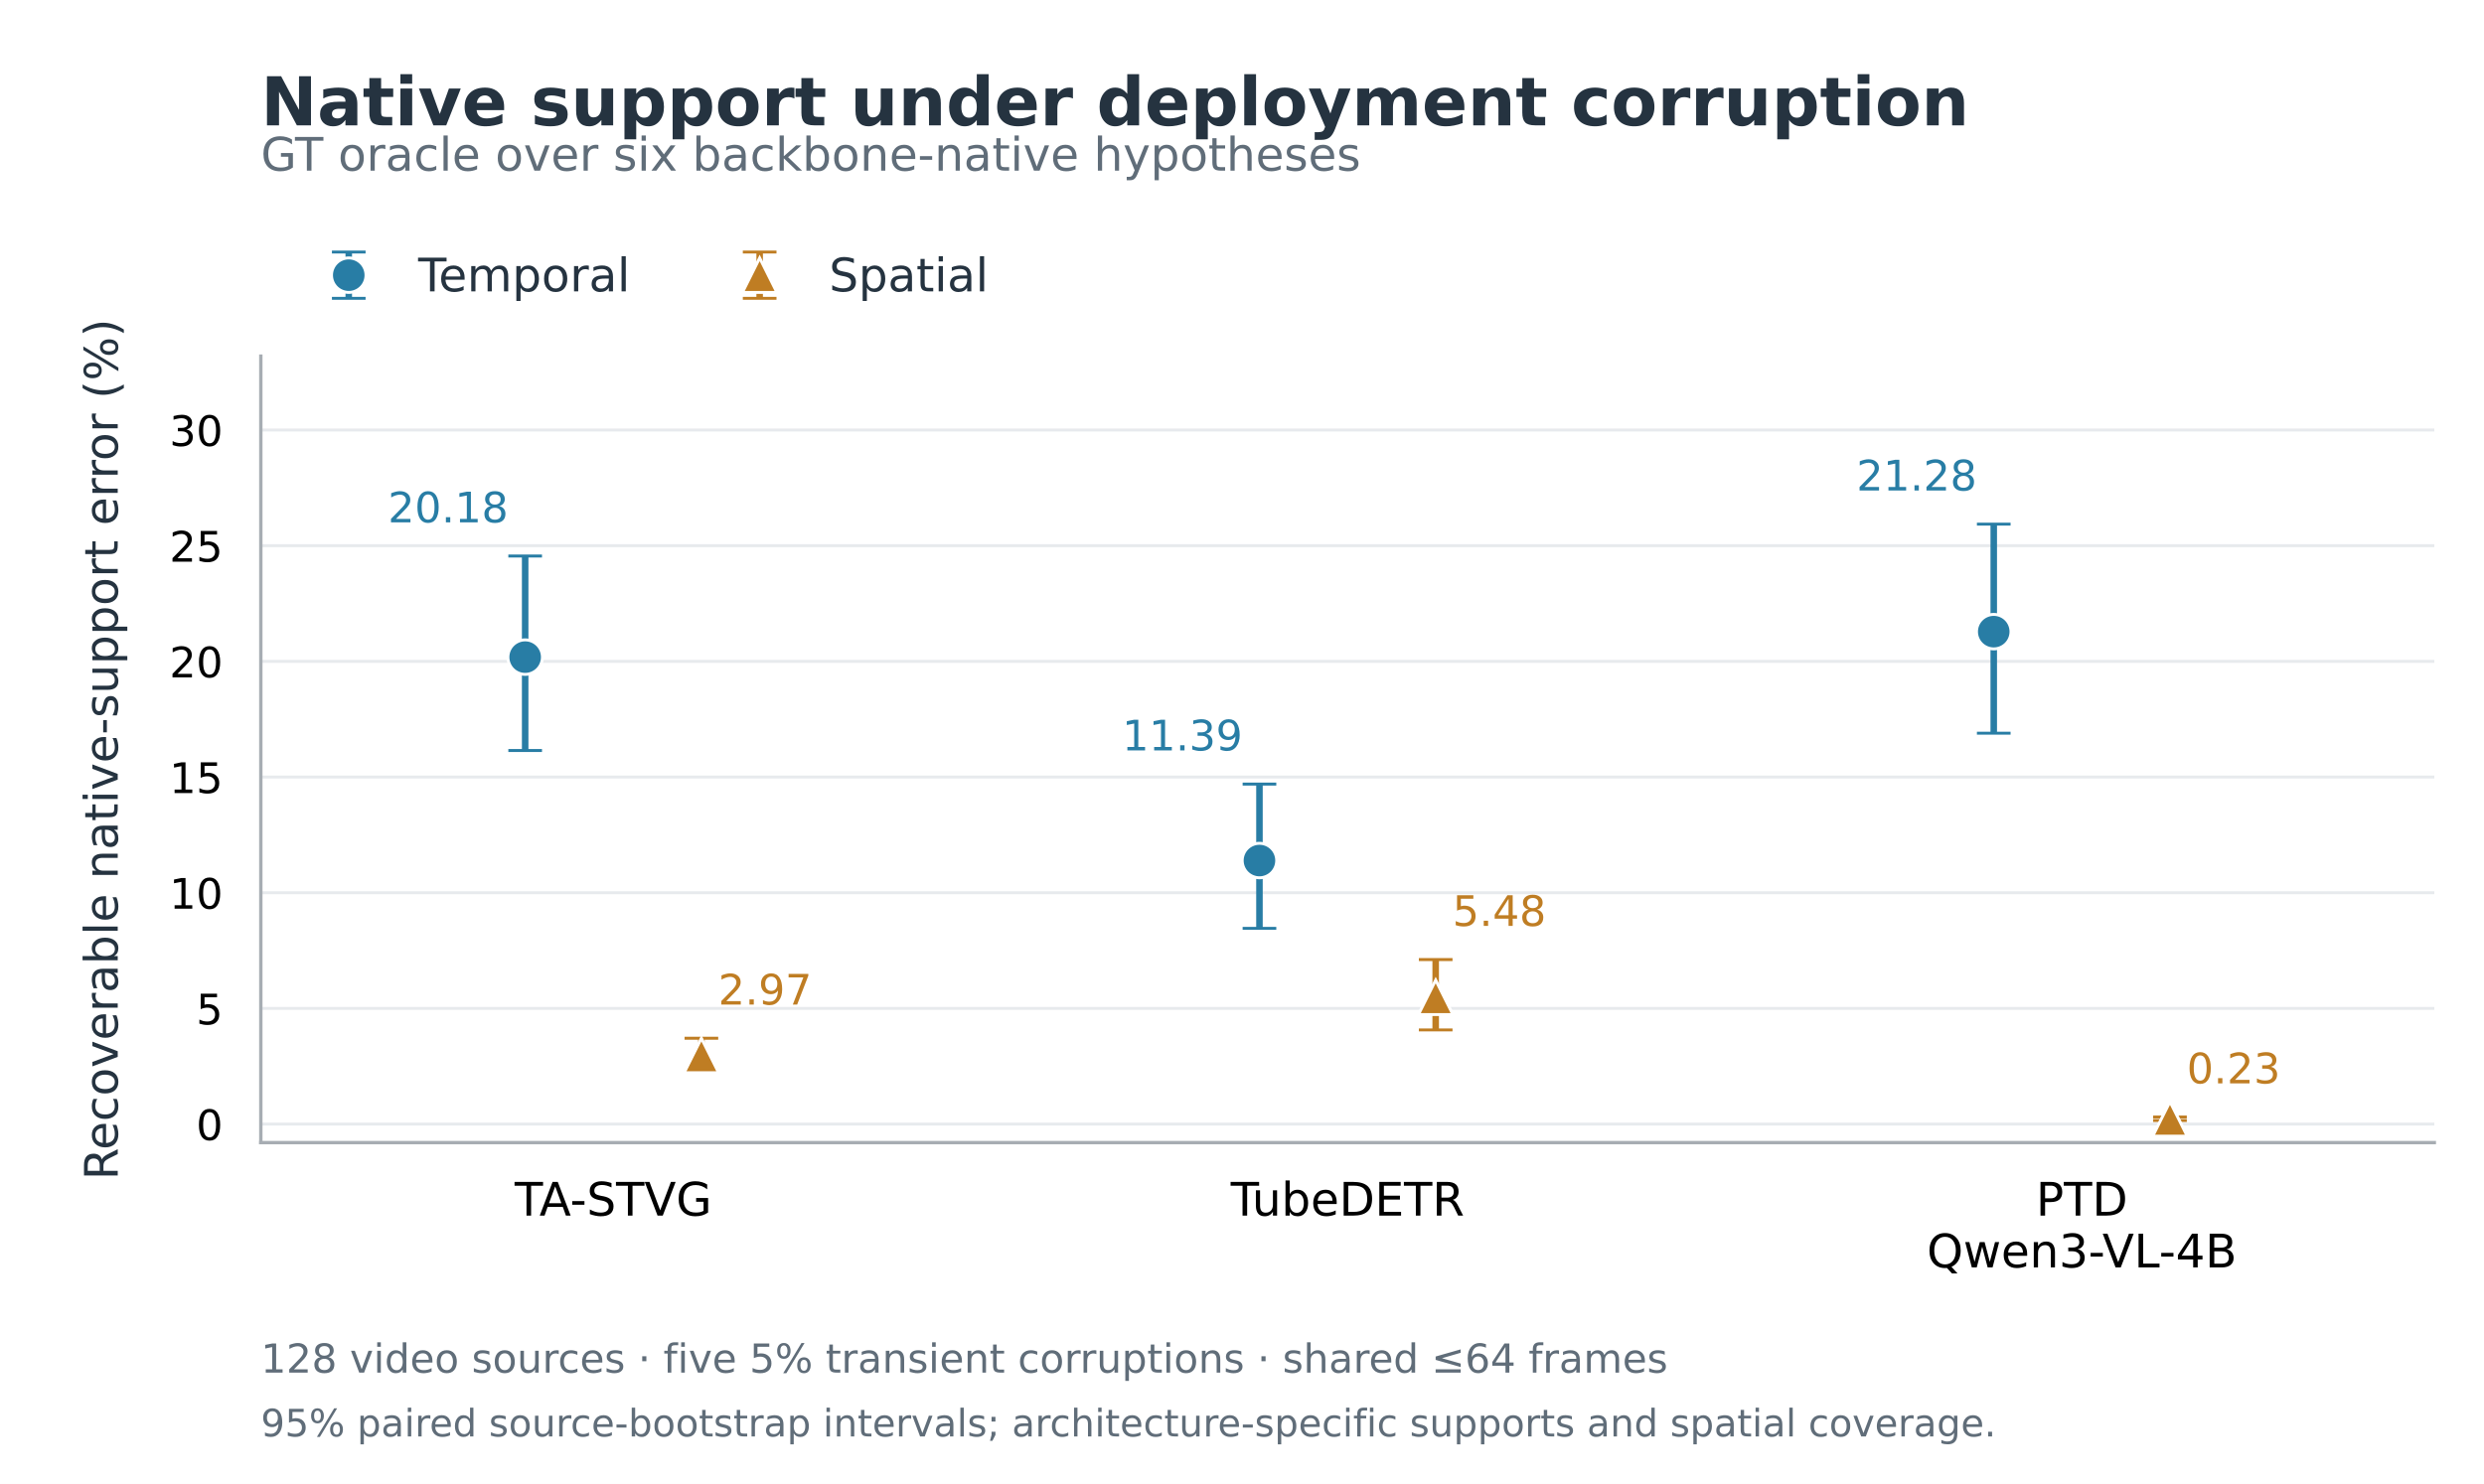
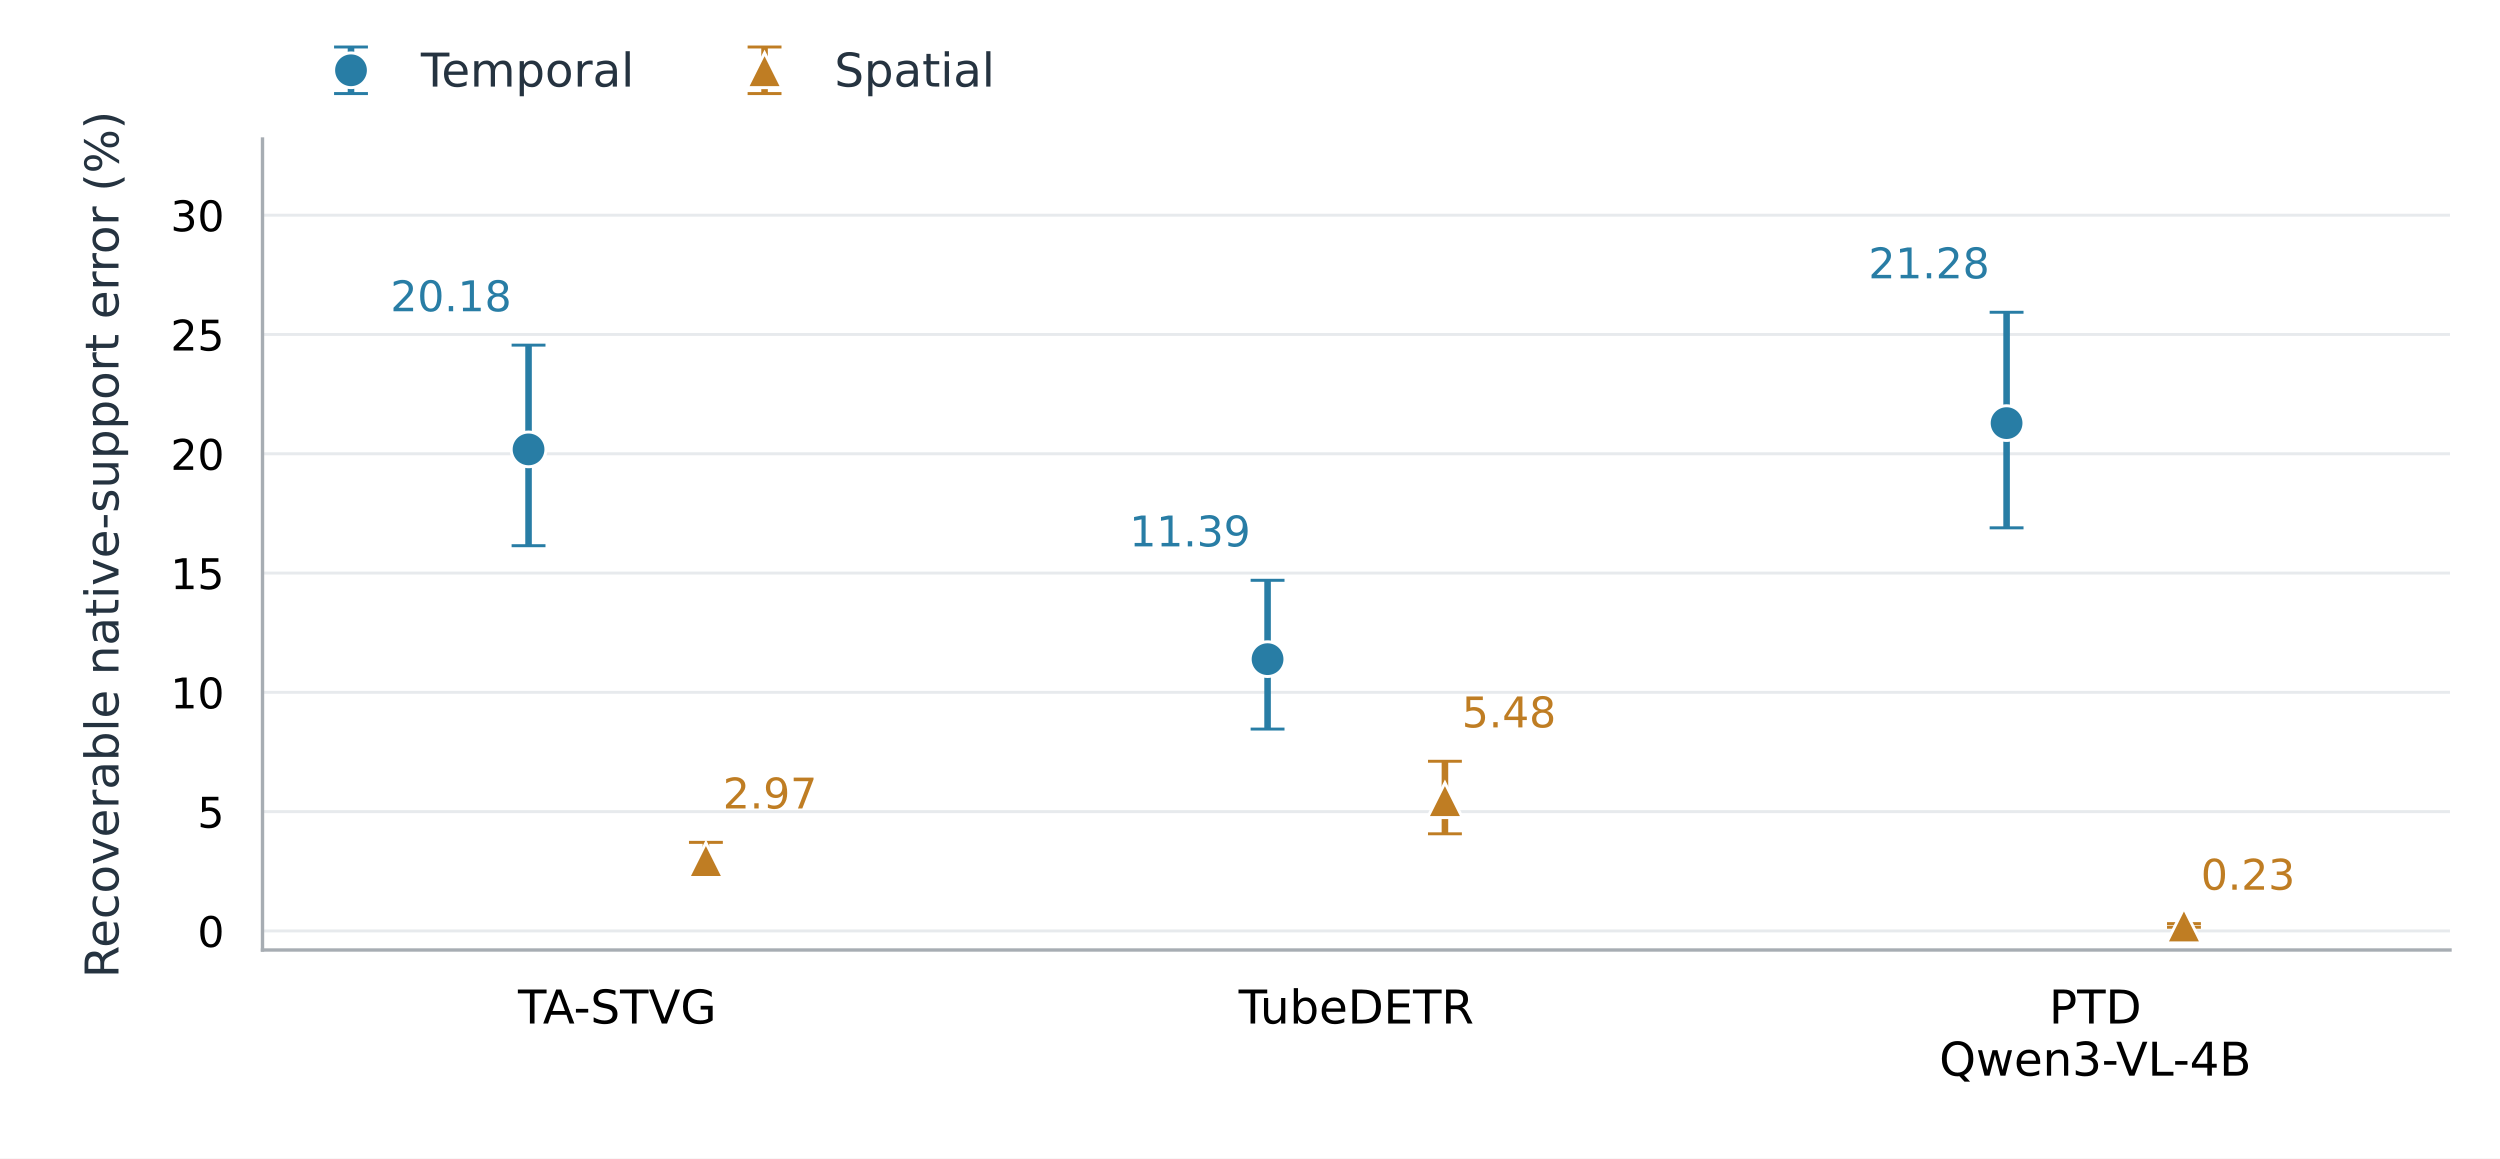
- <svg xmlns="http://www.w3.org/2000/svg" xmlns:xlink="http://www.w3.org/1999/xlink" width="590.4pt" height="352.8pt" viewBox="0 0 590.4 352.8" version="1.1">
+ <svg xmlns="http://www.w3.org/2000/svg" xmlns:xlink="http://www.w3.org/1999/xlink" width="590.4pt" height="273.6pt" viewBox="0 0 590.4 273.6" version="1.1">
  <defs>
    <style type="text/css">*{stroke-linejoin: round; stroke-linecap: butt}</style>
  </defs>
  <g id="figure_1">
    <g id="patch_1">
-       <path d="M 0 352.8  L 590.4 352.8  L 590.4 0  L 0 0  z " style="fill: #ffffff" />
+       <path d="M 0 273.6  L 590.4 273.6  L 590.4 0  L 0 0  z " style="fill: #ffffff" />
    </g>
    <g id="axes_1">
      <g id="patch_2">
-         <path d="M 61.992 271.656  L 578.592 271.656  L 578.592 84.672  L 61.992 84.672  z " style="fill: #ffffff" />
+         <path d="M 61.992 224.352  L 578.592 224.352  L 578.592 32.832  L 61.992 32.832  z " style="fill: #ffffff" />
      </g>
      <g id="matplotlib.axis_1">
        <g id="xtick_1">
          <g id="line2d_1" />
          <g id="text_1">
-             <text style="font-size: 11px; font-family: 'DejaVu Sans'; text-anchor: middle" x="145.765" y="289.014" transform="rotate(-0 145.765 289.0143)">TA-STVG</text>
+             <text style="font-size: 11px; font-family: 'DejaVu Sans'; text-anchor: middle" x="145.765" y="241.71" transform="rotate(-0 145.765 241.7103)">TA-STVG</text>
          </g>
        </g>
        <g id="xtick_2">
          <g id="line2d_2" />
          <g id="text_2">
-             <text style="font-size: 11px; font-family: 'DejaVu Sans'; text-anchor: middle" x="320.292" y="289.014" transform="rotate(-0 320.292 289.0143)">TubeDETR</text>
+             <text style="font-size: 11px; font-family: 'DejaVu Sans'; text-anchor: middle" x="320.292" y="241.71" transform="rotate(-0 320.292 241.7103)">TubeDETR</text>
          </g>
        </g>
        <g id="xtick_3">
          <g id="line2d_3" />
          <g id="text_3">
-             <text style="font-size: 11px; font-family: 'DejaVu Sans'" transform="translate(483.9084 289.0143)">PTD</text>
-             <text style="font-size: 11px; font-family: 'DejaVu Sans'" transform="translate(457.9733 301.3319)">Qwen3-VL-4B</text>
+             <text style="font-size: 11px; font-family: 'DejaVu Sans'" transform="translate(483.9084 241.7103)">PTD</text>
+             <text style="font-size: 11px; font-family: 'DejaVu Sans'" transform="translate(457.9733 254.0279)">Qwen3-VL-4B</text>
          </g>
        </g>
      </g>
      <g id="matplotlib.axis_2">
        <g id="ytick_1">
          <g id="line2d_4">
-             <path d="M 61.992 267.255  L 578.592 267.255  " clip-path="url(#pc064bbe96f)" style="fill: none; stroke: #e7eaed; stroke-width: 0.7; stroke-linecap: square" />
+             <path d="M 61.992 219.845  L 578.592 219.845  " clip-path="url(#p7ee12e8ed9)" style="fill: none; stroke: #e7eaed; stroke-width: 0.7; stroke-linecap: square" />
          </g>
          <g id="line2d_5" />
          <g id="text_4">
-             <text style="font-size: 10px; font-family: 'DejaVu Sans'; text-anchor: end" x="52.992" y="271.055" transform="rotate(-0 52.992 271.0546)">0</text>
+             <text style="font-size: 10px; font-family: 'DejaVu Sans'; text-anchor: end" x="52.992" y="223.644" transform="rotate(-0 52.992 223.6439)">0</text>
          </g>
        </g>
        <g id="ytick_2">
          <g id="line2d_6">
-             <path d="M 61.992 239.752  L 578.592 239.752  " clip-path="url(#pc064bbe96f)" style="fill: none; stroke: #e7eaed; stroke-width: 0.7; stroke-linecap: square" />
+             <path d="M 61.992 191.674  L 578.592 191.674  " clip-path="url(#p7ee12e8ed9)" style="fill: none; stroke: #e7eaed; stroke-width: 0.7; stroke-linecap: square" />
          </g>
          <g id="line2d_7" />
          <g id="text_5">
-             <text style="font-size: 10px; font-family: 'DejaVu Sans'; text-anchor: end" x="52.992" y="243.551" transform="rotate(-0 52.992 243.5509)">5</text>
+             <text style="font-size: 10px; font-family: 'DejaVu Sans'; text-anchor: end" x="52.992" y="195.473" transform="rotate(-0 52.992 195.4729)">5</text>
          </g>
        </g>
        <g id="ytick_3">
          <g id="line2d_8">
-             <path d="M 61.992 212.248  L 578.592 212.248  " clip-path="url(#pc064bbe96f)" style="fill: none; stroke: #e7eaed; stroke-width: 0.7; stroke-linecap: square" />
+             <path d="M 61.992 163.503  L 578.592 163.503  " clip-path="url(#p7ee12e8ed9)" style="fill: none; stroke: #e7eaed; stroke-width: 0.7; stroke-linecap: square" />
          </g>
          <g id="line2d_9" />
          <g id="text_6">
-             <text style="font-size: 10px; font-family: 'DejaVu Sans'; text-anchor: end" x="52.992" y="216.047" transform="rotate(-0 52.992 216.0471)">10</text>
+             <text style="font-size: 10px; font-family: 'DejaVu Sans'; text-anchor: end" x="52.992" y="167.302" transform="rotate(-0 52.992 167.302)">10</text>
          </g>
        </g>
        <g id="ytick_4">
          <g id="line2d_10">
-             <path d="M 61.992 184.744  L 578.592 184.744  " clip-path="url(#pc064bbe96f)" style="fill: none; stroke: #e7eaed; stroke-width: 0.7; stroke-linecap: square" />
+             <path d="M 61.992 135.332  L 578.592 135.332  " clip-path="url(#p7ee12e8ed9)" style="fill: none; stroke: #e7eaed; stroke-width: 0.7; stroke-linecap: square" />
          </g>
          <g id="line2d_11" />
          <g id="text_7">
-             <text style="font-size: 10px; font-family: 'DejaVu Sans'; text-anchor: end" x="52.992" y="188.543" transform="rotate(-0 52.992 188.5434)">15</text>
+             <text style="font-size: 10px; font-family: 'DejaVu Sans'; text-anchor: end" x="52.992" y="139.131" transform="rotate(-0 52.992 139.131)">15</text>
          </g>
        </g>
        <g id="ytick_5">
          <g id="line2d_12">
-             <path d="M 61.992 157.24  L 578.592 157.24  " clip-path="url(#pc064bbe96f)" style="fill: none; stroke: #e7eaed; stroke-width: 0.7; stroke-linecap: square" />
+             <path d="M 61.992 107.161  L 578.592 107.161  " clip-path="url(#p7ee12e8ed9)" style="fill: none; stroke: #e7eaed; stroke-width: 0.7; stroke-linecap: square" />
          </g>
          <g id="line2d_13" />
          <g id="text_8">
-             <text style="font-size: 10px; font-family: 'DejaVu Sans'; text-anchor: end" x="52.992" y="161.04" transform="rotate(-0 52.992 161.0396)">20</text>
+             <text style="font-size: 10px; font-family: 'DejaVu Sans'; text-anchor: end" x="52.992" y="110.96" transform="rotate(-0 52.992 110.96)">20</text>
          </g>
        </g>
        <g id="ytick_6">
          <g id="line2d_14">
-             <path d="M 61.992 129.737  L 578.592 129.737  " clip-path="url(#pc064bbe96f)" style="fill: none; stroke: #e7eaed; stroke-width: 0.7; stroke-linecap: square" />
+             <path d="M 61.992 78.99  L 578.592 78.99  " clip-path="url(#p7ee12e8ed9)" style="fill: none; stroke: #e7eaed; stroke-width: 0.7; stroke-linecap: square" />
          </g>
          <g id="line2d_15" />
          <g id="text_9">
-             <text style="font-size: 10px; font-family: 'DejaVu Sans'; text-anchor: end" x="52.992" y="133.536" transform="rotate(-0 52.992 133.5359)">25</text>
+             <text style="font-size: 10px; font-family: 'DejaVu Sans'; text-anchor: end" x="52.992" y="82.789" transform="rotate(-0 52.992 82.78909)">25</text>
          </g>
        </g>
        <g id="ytick_7">
          <g id="line2d_16">
-             <path d="M 61.992 102.233  L 578.592 102.233  " clip-path="url(#pc064bbe96f)" style="fill: none; stroke: #e7eaed; stroke-width: 0.7; stroke-linecap: square" />
+             <path d="M 61.992 50.819  L 578.592 50.819  " clip-path="url(#p7ee12e8ed9)" style="fill: none; stroke: #e7eaed; stroke-width: 0.7; stroke-linecap: square" />
          </g>
          <g id="line2d_17" />
          <g id="text_10">
-             <text style="font-size: 10px; font-family: 'DejaVu Sans'; text-anchor: end" x="52.992" y="106.032" transform="rotate(-0 52.992 106.0321)">30</text>
+             <text style="font-size: 10px; font-family: 'DejaVu Sans'; text-anchor: end" x="52.992" y="54.618" transform="rotate(-0 52.992 54.61813)">30</text>
          </g>
        </g>
        <g id="text_11">
-           <text style="font-size: 11px; font-family: 'DejaVu Sans'; text-anchor: middle; fill: #253340" x="27.979" y="178.164" transform="rotate(-90 27.97934 178.164)">Recoverable native-support error (%)</text>
+           <text style="font-size: 11px; font-family: 'DejaVu Sans'; text-anchor: middle; fill: #253340" x="27.979" y="128.592" transform="rotate(-90 27.97934 128.592)">Recoverable native-support error (%)</text>
        </g>
      </g>
      <g id="patch_3">
-         <path d="M 61.992 271.656  L 61.992 84.672  " style="fill: none; stroke: #a7adb3; stroke-width: 0.8; stroke-linejoin: miter; stroke-linecap: square" />
+         <path d="M 61.992 224.352  L 61.992 32.832  " style="fill: none; stroke: #a7adb3; stroke-width: 0.8; stroke-linejoin: miter; stroke-linecap: square" />
      </g>
      <g id="patch_4">
-         <path d="M 61.992 271.656  L 578.592 271.656  " style="fill: none; stroke: #a7adb3; stroke-width: 0.8; stroke-linejoin: miter; stroke-linecap: square" />
+         <path d="M 61.992 224.352  L 578.592 224.352  " style="fill: none; stroke: #a7adb3; stroke-width: 0.8; stroke-linejoin: miter; stroke-linecap: square" />
      </g>
      <g id="LineCollection_1">
-         <path d="M 124.822 178.436  L 124.822 132.196  " clip-path="url(#pc064bbe96f)" style="fill: none; stroke: #287da5; stroke-width: 1.55" />
+         <path d="M 124.822 128.871  L 124.822 81.509  " clip-path="url(#p7ee12e8ed9)" style="fill: none; stroke: #287da5; stroke-width: 1.55" />
      </g>
      <g id="line2d_18">
        <defs>
-           <path id="ma3dce07f9e" d="M 4 0  L -4 -0  " style="stroke: #287da5; stroke-width: 0.7" />
-         </defs>
-         <g clip-path="url(#pc064bbe96f)">
-           <use xlink:href="#ma3dce07f9e" x="124.822" y="178.436" style="fill: #287da5; stroke: #287da5; stroke-width: 0.7" />
+           <path id="me93f312988" d="M 4 0  L -4 -0  " style="stroke: #287da5; stroke-width: 0.7" />
+         </defs>
+         <g clip-path="url(#p7ee12e8ed9)">
+           <use xlink:href="#me93f312988" x="124.822" y="128.871" style="fill: #287da5; stroke: #287da5; stroke-width: 0.7" />
        </g>
      </g>
      <g id="line2d_19">
-         <g clip-path="url(#pc064bbe96f)">
-           <use xlink:href="#ma3dce07f9e" x="124.822" y="132.196" style="fill: #287da5; stroke: #287da5; stroke-width: 0.7" />
+         <g clip-path="url(#p7ee12e8ed9)">
+           <use xlink:href="#me93f312988" x="124.822" y="81.509" style="fill: #287da5; stroke: #287da5; stroke-width: 0.7" />
        </g>
      </g>
      <g id="text_12">
-         <text style="font-size: 10px; font-family: 'DejaVu Sans'; text-anchor: end; fill: #287da5" x="120.822" y="124.196" transform="rotate(-0 120.8217 124.1962)">20.18</text>
+         <text style="font-size: 10px; font-family: 'DejaVu Sans'; text-anchor: end; fill: #287da5" x="120.822" y="73.509" transform="rotate(-0 120.8217 73.50904)">20.18</text>
      </g>
      <g id="LineCollection_2">
-         <path d="M 299.349 220.714  L 299.349 186.415  " clip-path="url(#pc064bbe96f)" style="fill: none; stroke: #287da5; stroke-width: 1.55" />
+         <path d="M 299.349 172.175  L 299.349 137.043  " clip-path="url(#p7ee12e8ed9)" style="fill: none; stroke: #287da5; stroke-width: 1.55" />
      </g>
      <g id="line2d_20">
-         <g clip-path="url(#pc064bbe96f)">
-           <use xlink:href="#ma3dce07f9e" x="299.349" y="220.714" style="fill: #287da5; stroke: #287da5; stroke-width: 0.7" />
+         <g clip-path="url(#p7ee12e8ed9)">
+           <use xlink:href="#me93f312988" x="299.349" y="172.175" style="fill: #287da5; stroke: #287da5; stroke-width: 0.7" />
        </g>
      </g>
      <g id="line2d_21">
-         <g clip-path="url(#pc064bbe96f)">
-           <use xlink:href="#ma3dce07f9e" x="299.349" y="186.415" style="fill: #287da5; stroke: #287da5; stroke-width: 0.7" />
+         <g clip-path="url(#p7ee12e8ed9)">
+           <use xlink:href="#me93f312988" x="299.349" y="137.043" style="fill: #287da5; stroke: #287da5; stroke-width: 0.7" />
        </g>
      </g>
      <g id="text_13">
-         <text style="font-size: 10px; font-family: 'DejaVu Sans'; text-anchor: end; fill: #287da5" x="295.349" y="178.415" transform="rotate(-0 295.3488 178.4147)">11.39</text>
+         <text style="font-size: 10px; font-family: 'DejaVu Sans'; text-anchor: end; fill: #287da5" x="295.349" y="129.043" transform="rotate(-0 295.3488 129.0428)">11.39</text>
      </g>
      <g id="LineCollection_3">
-         <path d="M 473.876 174.318  L 473.876 124.612  " clip-path="url(#pc064bbe96f)" style="fill: none; stroke: #287da5; stroke-width: 1.55" />
+         <path d="M 473.876 124.652  L 473.876 73.741  " clip-path="url(#p7ee12e8ed9)" style="fill: none; stroke: #287da5; stroke-width: 1.55" />
      </g>
      <g id="line2d_22">
-         <g clip-path="url(#pc064bbe96f)">
-           <use xlink:href="#ma3dce07f9e" x="473.876" y="174.318" style="fill: #287da5; stroke: #287da5; stroke-width: 0.7" />
+         <g clip-path="url(#p7ee12e8ed9)">
+           <use xlink:href="#me93f312988" x="473.876" y="124.652" style="fill: #287da5; stroke: #287da5; stroke-width: 0.7" />
        </g>
      </g>
      <g id="line2d_23">
-         <g clip-path="url(#pc064bbe96f)">
-           <use xlink:href="#ma3dce07f9e" x="473.876" y="124.612" style="fill: #287da5; stroke: #287da5; stroke-width: 0.7" />
+         <g clip-path="url(#p7ee12e8ed9)">
+           <use xlink:href="#me93f312988" x="473.876" y="73.741" style="fill: #287da5; stroke: #287da5; stroke-width: 0.7" />
        </g>
      </g>
      <g id="text_14">
-         <text style="font-size: 10px; font-family: 'DejaVu Sans'; text-anchor: end; fill: #287da5" x="469.876" y="116.612" transform="rotate(-0 469.8758 116.6121)">21.28</text>
+         <text style="font-size: 10px; font-family: 'DejaVu Sans'; text-anchor: end; fill: #287da5" x="469.876" y="65.741" transform="rotate(-0 469.8758 65.74102)">21.28</text>
      </g>
      <g id="LineCollection_4">
-         <path d="M 166.708 254.614  L 166.708 246.841  " clip-path="url(#pc064bbe96f)" style="fill: none; stroke: #bf7d23; stroke-width: 1.55" />
+         <path d="M 166.708 206.897  L 166.708 198.935  " clip-path="url(#p7ee12e8ed9)" style="fill: none; stroke: #bf7d23; stroke-width: 1.55" />
      </g>
      <g id="line2d_24">
        <defs>
-           <path id="mf98656cfdc" d="M 4 0  L -4 -0  " style="stroke: #bf7d23; stroke-width: 0.7" />
-         </defs>
-         <g clip-path="url(#pc064bbe96f)">
-           <use xlink:href="#mf98656cfdc" x="166.708" y="254.614" style="fill: #bf7d23; stroke: #bf7d23; stroke-width: 0.7" />
+           <path id="m2b2d8d99fe" d="M 4 0  L -4 -0  " style="stroke: #bf7d23; stroke-width: 0.7" />
+         </defs>
+         <g clip-path="url(#p7ee12e8ed9)">
+           <use xlink:href="#m2b2d8d99fe" x="166.708" y="206.897" style="fill: #bf7d23; stroke: #bf7d23; stroke-width: 0.7" />
        </g>
      </g>
      <g id="line2d_25">
-         <g clip-path="url(#pc064bbe96f)">
-           <use xlink:href="#mf98656cfdc" x="166.708" y="246.841" style="fill: #bf7d23; stroke: #bf7d23; stroke-width: 0.7" />
+         <g clip-path="url(#p7ee12e8ed9)">
+           <use xlink:href="#m2b2d8d99fe" x="166.708" y="198.935" style="fill: #bf7d23; stroke: #bf7d23; stroke-width: 0.7" />
        </g>
      </g>
      <g id="text_15">
-         <text style="font-size: 10px; font-family: 'DejaVu Sans'; text-anchor: start; fill: #bf7d23" x="170.708" y="238.841" transform="rotate(-0 170.7082 238.8414)">2.97</text>
+         <text style="font-size: 10px; font-family: 'DejaVu Sans'; text-anchor: start; fill: #bf7d23" x="170.708" y="190.935" transform="rotate(-0 170.7082 190.9354)">2.97</text>
      </g>
      <g id="LineCollection_5">
-         <path d="M 341.235 244.867  L 341.235 228.137  " clip-path="url(#pc064bbe96f)" style="fill: none; stroke: #bf7d23; stroke-width: 1.55" />
+         <path d="M 341.235 196.913  L 341.235 179.777  " clip-path="url(#p7ee12e8ed9)" style="fill: none; stroke: #bf7d23; stroke-width: 1.55" />
      </g>
      <g id="line2d_26">
-         <g clip-path="url(#pc064bbe96f)">
-           <use xlink:href="#mf98656cfdc" x="341.235" y="244.867" style="fill: #bf7d23; stroke: #bf7d23; stroke-width: 0.7" />
+         <g clip-path="url(#p7ee12e8ed9)">
+           <use xlink:href="#m2b2d8d99fe" x="341.235" y="196.913" style="fill: #bf7d23; stroke: #bf7d23; stroke-width: 0.7" />
        </g>
      </g>
      <g id="line2d_27">
-         <g clip-path="url(#pc064bbe96f)">
-           <use xlink:href="#mf98656cfdc" x="341.235" y="228.137" style="fill: #bf7d23; stroke: #bf7d23; stroke-width: 0.7" />
+         <g clip-path="url(#p7ee12e8ed9)">
+           <use xlink:href="#m2b2d8d99fe" x="341.235" y="179.777" style="fill: #bf7d23; stroke: #bf7d23; stroke-width: 0.7" />
        </g>
      </g>
      <g id="text_16">
-         <text style="font-size: 10px; font-family: 'DejaVu Sans'; text-anchor: start; fill: #bf7d23" x="345.235" y="220.137" transform="rotate(-0 345.2352 220.1367)">5.48</text>
+         <text style="font-size: 10px; font-family: 'DejaVu Sans'; text-anchor: start; fill: #bf7d23" x="345.235" y="171.777" transform="rotate(-0 345.2352 171.777)">5.48</text>
      </g>
      <g id="LineCollection_6">
-         <path d="M 515.762 266.407  L 515.762 265.568  " clip-path="url(#pc064bbe96f)" style="fill: none; stroke: #bf7d23; stroke-width: 1.55" />
+         <path d="M 515.762 218.975  L 515.762 218.116  " clip-path="url(#p7ee12e8ed9)" style="fill: none; stroke: #bf7d23; stroke-width: 1.55" />
      </g>
      <g id="line2d_28">
-         <g clip-path="url(#pc064bbe96f)">
-           <use xlink:href="#mf98656cfdc" x="515.762" y="266.407" style="fill: #bf7d23; stroke: #bf7d23; stroke-width: 0.7" />
+         <g clip-path="url(#p7ee12e8ed9)">
+           <use xlink:href="#m2b2d8d99fe" x="515.762" y="218.975" style="fill: #bf7d23; stroke: #bf7d23; stroke-width: 0.7" />
        </g>
      </g>
      <g id="line2d_29">
-         <g clip-path="url(#pc064bbe96f)">
-           <use xlink:href="#mf98656cfdc" x="515.762" y="265.568" style="fill: #bf7d23; stroke: #bf7d23; stroke-width: 0.7" />
+         <g clip-path="url(#p7ee12e8ed9)">
+           <use xlink:href="#m2b2d8d99fe" x="515.762" y="218.116" style="fill: #bf7d23; stroke: #bf7d23; stroke-width: 0.7" />
        </g>
      </g>
      <g id="text_17">
-         <text style="font-size: 10px; font-family: 'DejaVu Sans'; text-anchor: start; fill: #bf7d23" x="519.762" y="257.568" transform="rotate(-0 519.7623 257.5677)">0.23</text>
+         <text style="font-size: 10px; font-family: 'DejaVu Sans'; text-anchor: start; fill: #bf7d23" x="519.762" y="210.116" transform="rotate(-0 519.7623 210.1161)">0.23</text>
      </g>
      <g id="line2d_30">
        <defs>
-           <path id="m384e50ca33" d="M 0 4.1  C 1.087 4.1 2.13 3.668 2.899 2.899  C 3.668 2.13 4.1 1.087 4.1 0  C 4.1 -1.087 3.668 -2.13 2.899 -2.899  C 2.13 -3.668 1.087 -4.1 0 -4.1  C -1.087 -4.1 -2.13 -3.668 -2.899 -2.899  C -3.668 -2.13 -4.1 -1.087 -4.1 0  C -4.1 1.087 -3.668 2.13 -2.899 2.899  C -2.13 3.668 -1.087 4.1 0 4.1  z " style="stroke: #ffffff; stroke-width: 0.7" />
-         </defs>
-         <g clip-path="url(#pc064bbe96f)">
-           <use xlink:href="#m384e50ca33" x="124.822" y="156.232" style="fill: #287da5; stroke: #ffffff; stroke-width: 0.7" />
+           <path id="m65cdaf7d8e" d="M 0 4.1  C 1.087 4.1 2.13 3.668 2.899 2.899  C 3.668 2.13 4.1 1.087 4.1 0  C 4.1 -1.087 3.668 -2.13 2.899 -2.899  C 2.13 -3.668 1.087 -4.1 0 -4.1  C -1.087 -4.1 -2.13 -3.668 -2.899 -2.899  C -3.668 -2.13 -4.1 -1.087 -4.1 0  C -4.1 1.087 -3.668 2.13 -2.899 2.899  C -2.13 3.668 -1.087 4.1 0 4.1  z " style="stroke: #ffffff; stroke-width: 0.7" />
+         </defs>
+         <g clip-path="url(#p7ee12e8ed9)">
+           <use xlink:href="#m65cdaf7d8e" x="124.822" y="106.128" style="fill: #287da5; stroke: #ffffff; stroke-width: 0.7" />
        </g>
      </g>
      <g id="line2d_31">
-         <g clip-path="url(#pc064bbe96f)">
-           <use xlink:href="#m384e50ca33" x="299.349" y="204.596" style="fill: #287da5; stroke: #ffffff; stroke-width: 0.7" />
+         <g clip-path="url(#p7ee12e8ed9)">
+           <use xlink:href="#m65cdaf7d8e" x="299.349" y="155.666" style="fill: #287da5; stroke: #ffffff; stroke-width: 0.7" />
        </g>
      </g>
      <g id="line2d_32">
-         <g clip-path="url(#pc064bbe96f)">
-           <use xlink:href="#m384e50ca33" x="473.876" y="150.176" style="fill: #287da5; stroke: #ffffff; stroke-width: 0.7" />
+         <g clip-path="url(#p7ee12e8ed9)">
+           <use xlink:href="#m65cdaf7d8e" x="473.876" y="99.925" style="fill: #287da5; stroke: #ffffff; stroke-width: 0.7" />
        </g>
      </g>
      <g id="line2d_33">
        <defs>
-           <path id="m6efdd5fb75" d="M 0 -4.1  L -4.1 4.1  L 4.1 4.1  z " style="stroke: #ffffff; stroke-width: 0.7; stroke-linejoin: miter" />
-         </defs>
-         <g clip-path="url(#pc064bbe96f)">
-           <use xlink:href="#m6efdd5fb75" x="166.708" y="250.935" style="fill: #bf7d23; stroke: #ffffff; stroke-width: 0.7; stroke-linejoin: miter" />
+           <path id="mdc0b5882db" d="M 0 -4.1  L -4.1 4.1  L 4.1 4.1  z " style="stroke: #ffffff; stroke-width: 0.7; stroke-linejoin: miter" />
+         </defs>
+         <g clip-path="url(#p7ee12e8ed9)">
+           <use xlink:href="#mdc0b5882db" x="166.708" y="203.129" style="fill: #bf7d23; stroke: #ffffff; stroke-width: 0.7; stroke-linejoin: miter" />
        </g>
      </g>
      <g id="line2d_34">
-         <g clip-path="url(#pc064bbe96f)">
-           <use xlink:href="#m6efdd5fb75" x="341.235" y="237.116" style="fill: #bf7d23; stroke: #ffffff; stroke-width: 0.7; stroke-linejoin: miter" />
+         <g clip-path="url(#p7ee12e8ed9)">
+           <use xlink:href="#mdc0b5882db" x="341.235" y="188.974" style="fill: #bf7d23; stroke: #ffffff; stroke-width: 0.7; stroke-linejoin: miter" />
        </g>
      </g>
      <g id="line2d_35">
-         <g clip-path="url(#pc064bbe96f)">
-           <use xlink:href="#m6efdd5fb75" x="515.762" y="266.017" style="fill: #bf7d23; stroke: #ffffff; stroke-width: 0.7; stroke-linejoin: miter" />
+         <g clip-path="url(#p7ee12e8ed9)">
+           <use xlink:href="#mdc0b5882db" x="515.762" y="218.576" style="fill: #bf7d23; stroke: #ffffff; stroke-width: 0.7; stroke-linejoin: miter" />
        </g>
      </g>
      <g id="legend_1">
        <g id="LineCollection_7">
-           <path d="M 82.892 70.923  L 82.892 59.923  " style="fill: none; stroke: #287da5; stroke-width: 1.55" />
+           <path d="M 82.892 22.097  L 82.892 11.097  " style="fill: none; stroke: #287da5; stroke-width: 1.55" />
        </g>
        <g id="line2d_36">
          <g>
-             <use xlink:href="#ma3dce07f9e" x="82.892" y="70.923" style="fill: #287da5; stroke: #287da5; stroke-width: 0.7" />
+             <use xlink:href="#me93f312988" x="82.892" y="22.097" style="fill: #287da5; stroke: #287da5; stroke-width: 0.7" />
          </g>
        </g>
        <g id="line2d_37">
          <g>
-             <use xlink:href="#ma3dce07f9e" x="82.892" y="59.923" style="fill: #287da5; stroke: #287da5; stroke-width: 0.7" />
+             <use xlink:href="#me93f312988" x="82.892" y="11.097" style="fill: #287da5; stroke: #287da5; stroke-width: 0.7" />
          </g>
        </g>
        <g id="line2d_38" />
        <g id="line2d_39">
          <g>
-             <use xlink:href="#m384e50ca33" x="82.892" y="65.423" style="fill: #287da5; stroke: #ffffff; stroke-width: 0.7" />
+             <use xlink:href="#m65cdaf7d8e" x="82.892" y="16.597" style="fill: #287da5; stroke: #ffffff; stroke-width: 0.7" />
          </g>
        </g>
        <g id="text_18">
-           <text style="font-size: 11px; font-family: 'DejaVu Sans'; text-anchor: start; fill: #253340" x="99.392" y="69.273" transform="rotate(-0 99.392 69.27316)">Temporal</text>
+           <text style="font-size: 11px; font-family: 'DejaVu Sans'; text-anchor: start; fill: #253340" x="99.392" y="20.447" transform="rotate(-0 99.392 20.44708)">Temporal</text>
        </g>
        <g id="LineCollection_8">
-           <path d="M 180.557 70.923  L 180.557 59.923  " style="fill: none; stroke: #bf7d23; stroke-width: 1.55" />
+           <path d="M 180.557 22.097  L 180.557 11.097  " style="fill: none; stroke: #bf7d23; stroke-width: 1.55" />
        </g>
        <g id="line2d_40">
          <g>
-             <use xlink:href="#mf98656cfdc" x="180.557" y="70.923" style="fill: #bf7d23; stroke: #bf7d23; stroke-width: 0.7" />
+             <use xlink:href="#m2b2d8d99fe" x="180.557" y="22.097" style="fill: #bf7d23; stroke: #bf7d23; stroke-width: 0.7" />
          </g>
        </g>
        <g id="line2d_41">
          <g>
-             <use xlink:href="#mf98656cfdc" x="180.557" y="59.923" style="fill: #bf7d23; stroke: #bf7d23; stroke-width: 0.7" />
+             <use xlink:href="#m2b2d8d99fe" x="180.557" y="11.097" style="fill: #bf7d23; stroke: #bf7d23; stroke-width: 0.7" />
          </g>
        </g>
        <g id="line2d_42" />
        <g id="line2d_43">
          <g>
-             <use xlink:href="#m6efdd5fb75" x="180.557" y="65.423" style="fill: #bf7d23; stroke: #ffffff; stroke-width: 0.7; stroke-linejoin: miter" />
+             <use xlink:href="#mdc0b5882db" x="180.557" y="16.597" style="fill: #bf7d23; stroke: #ffffff; stroke-width: 0.7; stroke-linejoin: miter" />
          </g>
        </g>
        <g id="text_19">
-           <text style="font-size: 11px; font-family: 'DejaVu Sans'; text-anchor: start; fill: #253340" x="197.057" y="69.273" transform="rotate(-0 197.0565 69.27316)">Spatial</text>
-         </g>
-       </g>
-     </g>
-     <g id="text_20">
-       <text style="font-weight: 700; font-size: 16px; font-family: 'DejaVu Sans'; text-anchor: start; fill: #253340" x="61.992" y="29.797" transform="rotate(-0 61.992 29.7975)">Native support under deployment corruption</text>
-     </g>
-     <g id="text_21">
-       <text style="font-size: 11px; font-family: 'DejaVu Sans'; text-anchor: start; fill: #606d79" x="61.992" y="40.572" transform="rotate(-0 61.992 40.572)">GT oracle over six backbone-native hypotheses</text>
-     </g>
-     <g id="text_22">
-       <text style="font-size: 9.5px; font-family: 'DejaVu Sans'; text-anchor: start; fill: #606d79" x="61.992" y="326.34" transform="rotate(-0 61.992 326.34)">128 video sources · five 5% transient corruptions · shared ≤64 frames</text>
-     </g>
-     <g id="text_23">
-       <text style="font-size: 9px; font-family: 'DejaVu Sans'; text-anchor: start; fill: #606d79" x="61.992" y="341.51" transform="rotate(-0 61.992 341.5104)">95% paired source-bootstrap intervals; architecture-specific supports and spatial coverage.</text>
+           <text style="font-size: 11px; font-family: 'DejaVu Sans'; text-anchor: start; fill: #253340" x="197.057" y="20.447" transform="rotate(-0 197.0565 20.44708)">Spatial</text>
+         </g>
+       </g>
    </g>
  </g>
  <defs>
-     <clipPath id="pc064bbe96f">
-       <rect x="61.992" y="84.672" width="516.6" height="186.984" />
+     <clipPath id="p7ee12e8ed9">
+       <rect x="61.992" y="32.832" width="516.6" height="191.52" />
    </clipPath>
  </defs>
</svg>
